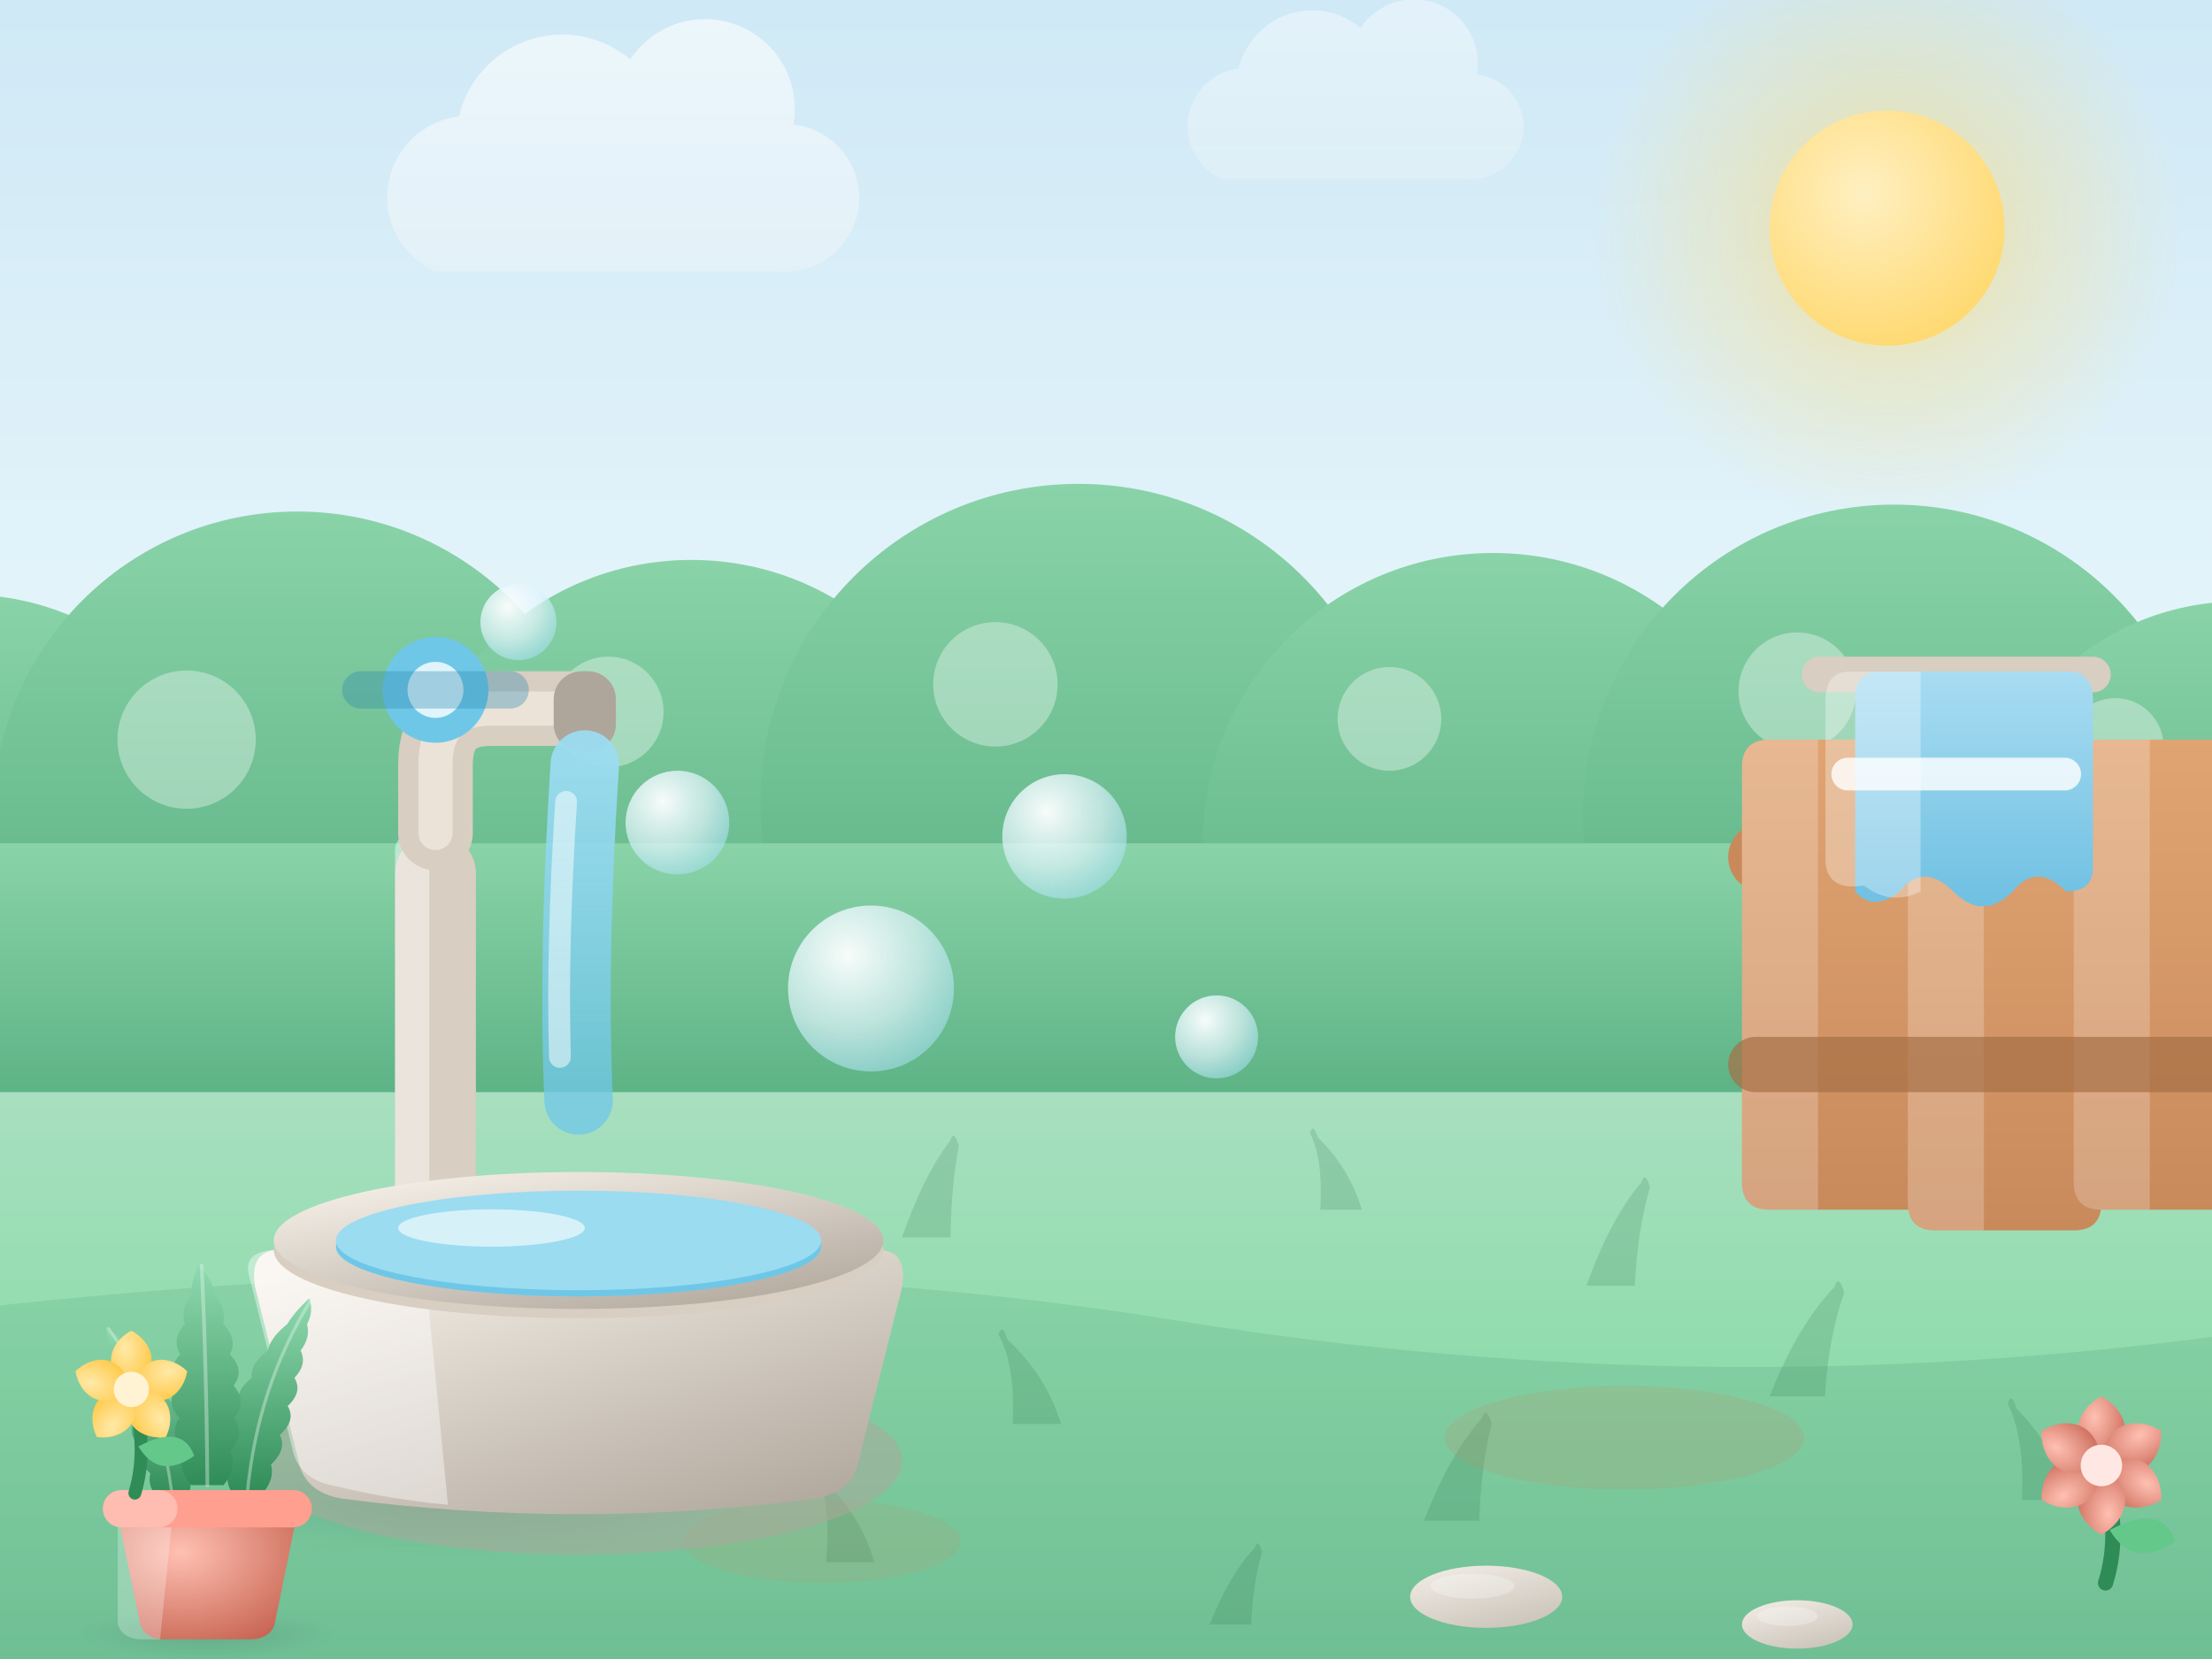
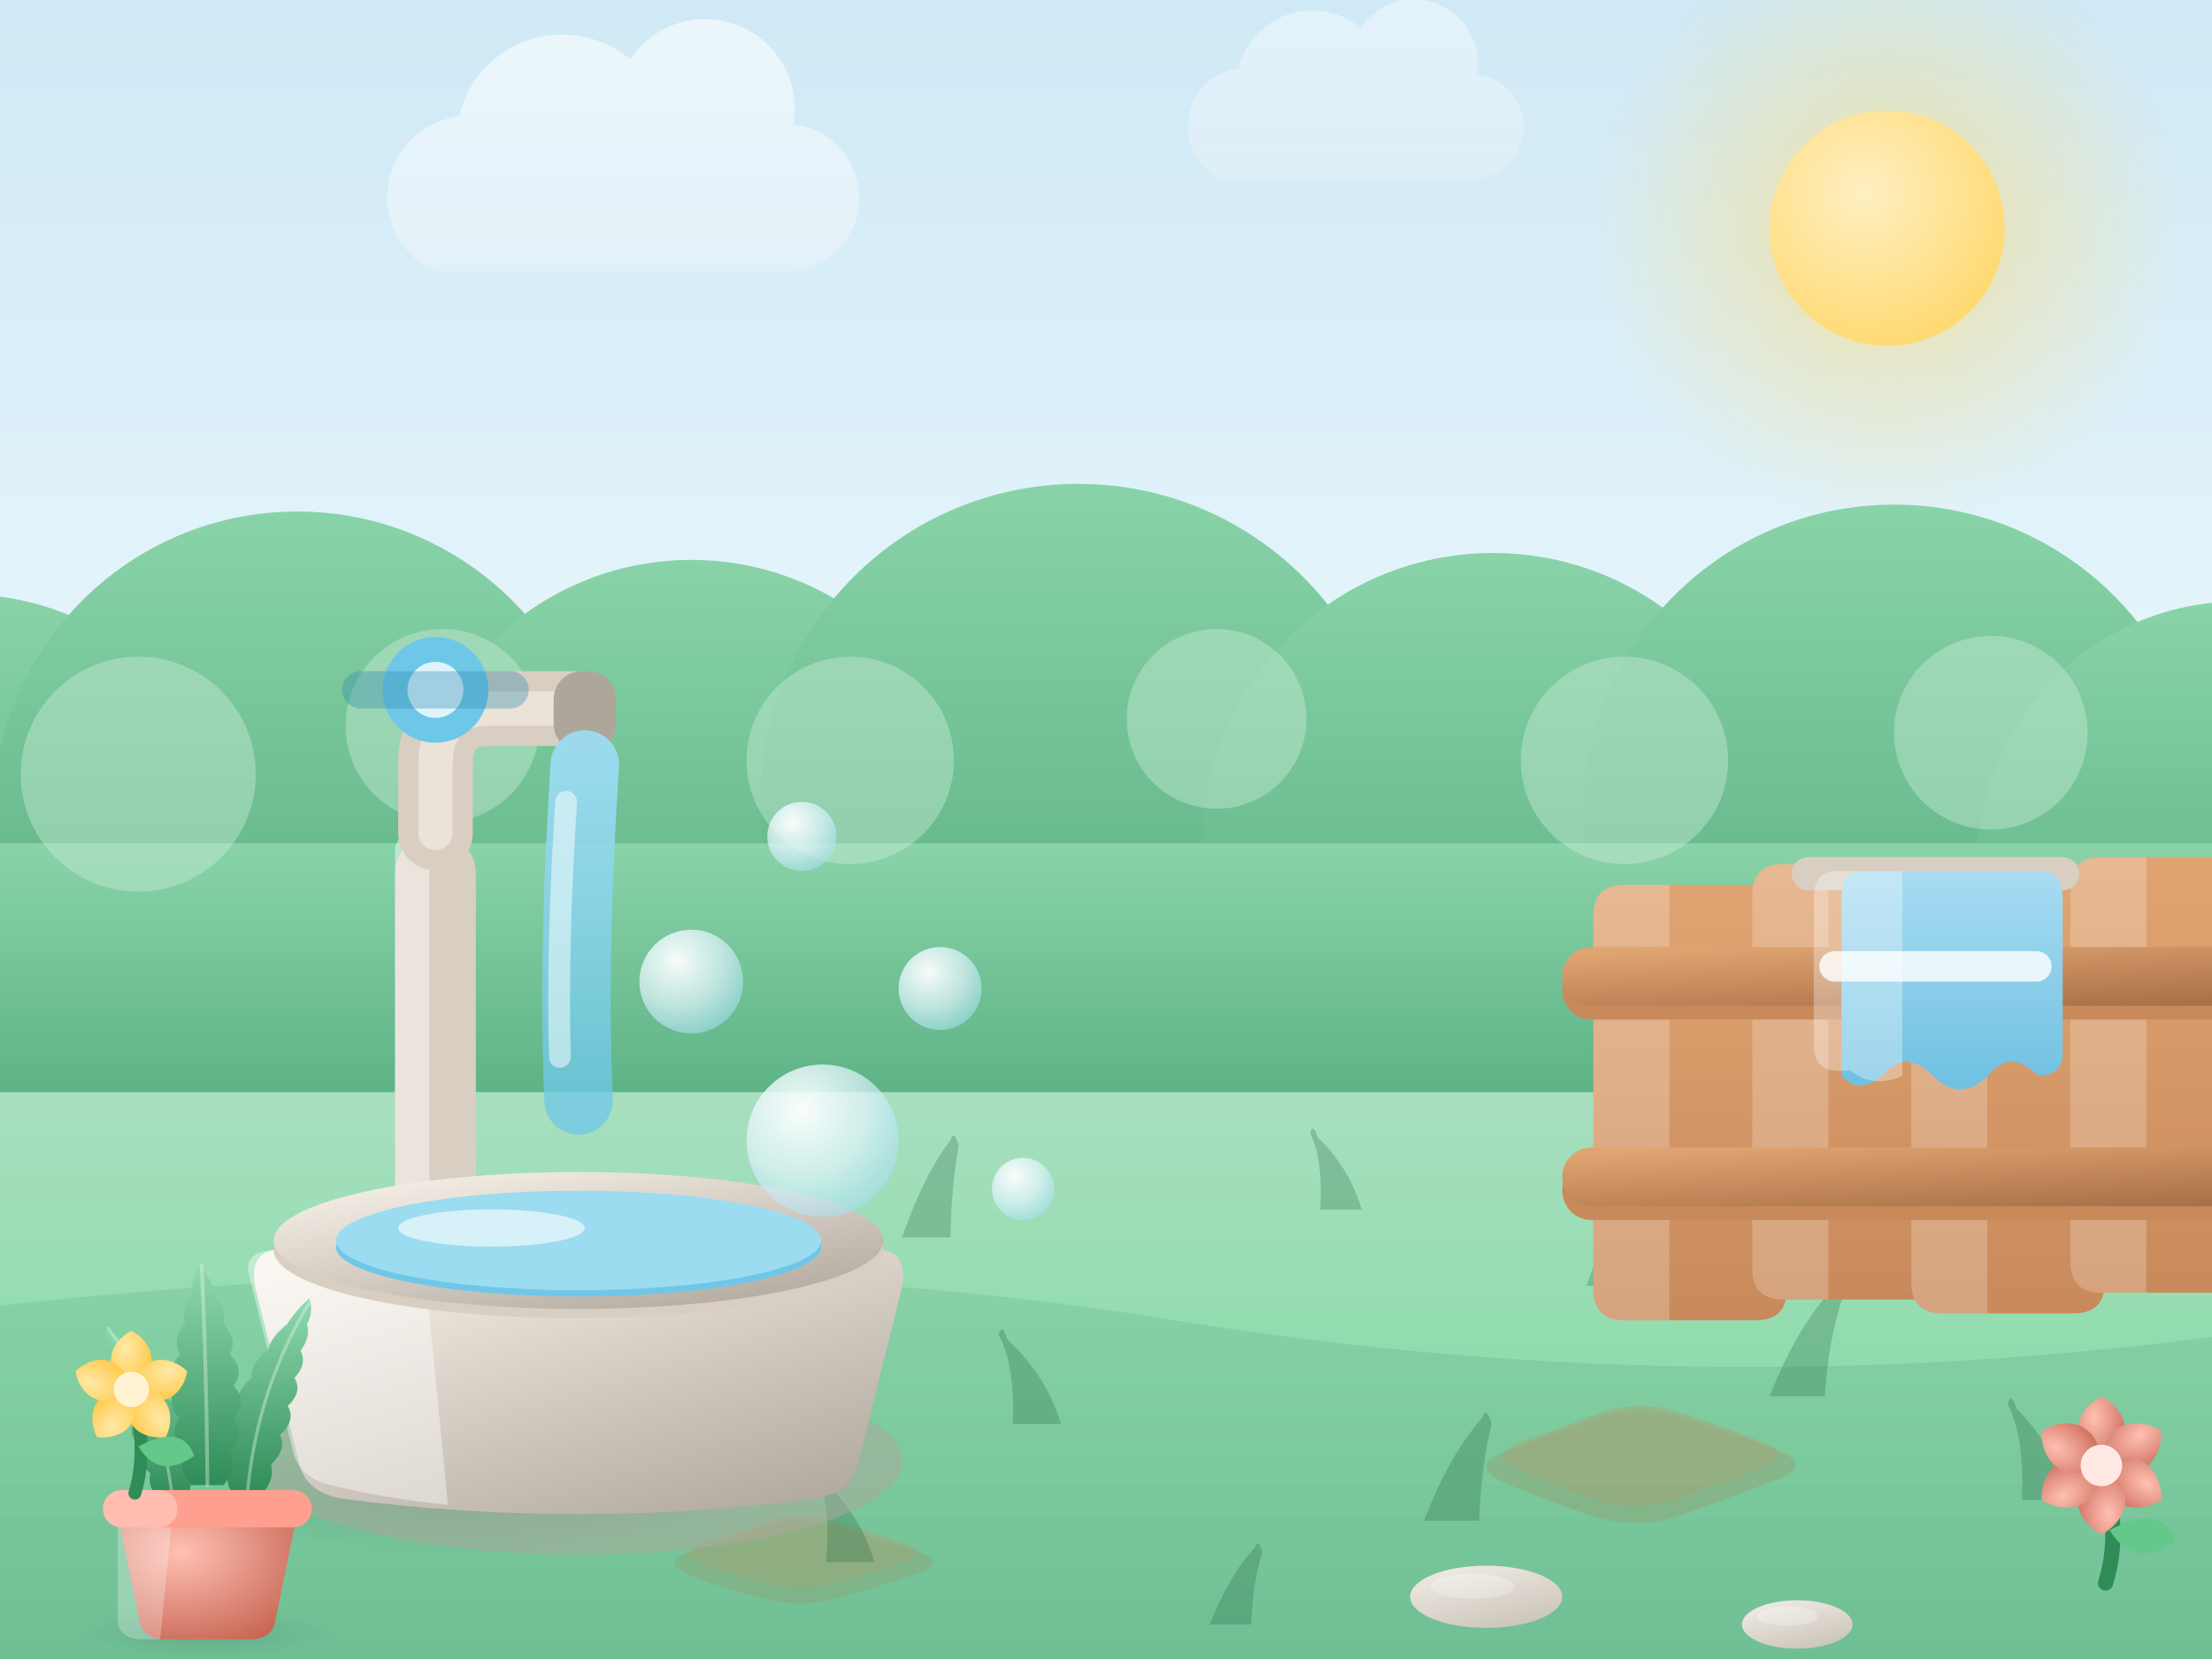
<svg xmlns="http://www.w3.org/2000/svg" viewBox="0 0 640 480" width="640" height="480">
  <defs>
    <radialGradient id="bubbleFill" cx="0.36" cy="0.3" r="0.8">
      <stop offset="0" stop-color="#FFFFFF" stop-opacity="0.95" />
      <stop offset="0.55" stop-color="#E0F4FC" stop-opacity="0.7" />
      <stop offset="1" stop-color="#9BDCF1" stop-opacity="0.55" />
    </radialGradient>
    <linearGradient id="cloudFill" x1="0" y1="0" x2="0" y2="1">
      <stop offset="0" stop-color="#FFFFFF" />
      <stop offset="1" stop-color="#EAF3F8" />
    </linearGradient>
    <linearGradient id="fernGreen" x1="0" y1="0" x2="0" y2="1">
      <stop offset="0" stop-color="#8FD9AF" />
      <stop offset="1" stop-color="#2F8C57" />
    </linearGradient>
    <linearGradient id="ground" x1="0" y1="0" x2="0" y2="1">
      <stop offset="0" stop-color="#A8DFC0" />
      <stop offset="0.5" stop-color="#8FDCAC" />
      <stop offset="1" stop-color="#7ECBA0" />
    </linearGradient>
    <linearGradient id="groundNear" x1="0" y1="0" x2="0" y2="1">
      <stop offset="0" stop-color="#7CC79E" />
      <stop offset="1" stop-color="#5FB287" />
    </linearGradient>
    <linearGradient id="hedgeGreen" x1="0" y1="0" x2="0" y2="1">
      <stop offset="0" stop-color="#8AD3A9" />
      <stop offset="1" stop-color="#4FA97A" />
    </linearGradient>
    <linearGradient id="hillFar" x1="0" y1="0" x2="0" y2="1">
      <stop offset="0" stop-color="#C7E9D6" />
      <stop offset="1" stop-color="#AEDFC4" />
    </linearGradient>
    <linearGradient id="metalGrad" x1="0.15" y1="0" x2="0.9" y2="1">
      <stop offset="0" stop-color="#F7F1E9" />
      <stop offset="1" stop-color="#AFA69B" />
    </linearGradient>
    <radialGradient id="peachBall" cx="0.35" cy="0.3" r="0.8">
      <stop offset="0" stop-color="#FFC0B2" />
      <stop offset="1" stop-color="#C96755" />
    </radialGradient>
    <linearGradient id="skyWarm" x1="0" y1="0" x2="0" y2="1">
      <stop offset="0" stop-color="#CFE9F6" />
      <stop offset="0.42" stop-color="#E6F5FB" />
      <stop offset="0.75" stop-color="#FFF3D4" />
      <stop offset="1" stop-color="#FFF0E2" />
    </linearGradient>
    <radialGradient id="softShadow" cx="0.5" cy="0.5" r="0.5">
      <stop offset="0" stop-color="#243047" stop-opacity="0.14" />
      <stop offset="1" stop-color="#243047" stop-opacity="0" />
    </radialGradient>
    <linearGradient id="stoneGrad" x1="0.25" y1="0" x2="0.85" y2="1">
      <stop offset="0" stop-color="#EFEAE3" />
      <stop offset="1" stop-color="#C9C2B8" />
    </linearGradient>
    <radialGradient id="sunDisc" cx="0.4" cy="0.35" r="0.75">
      <stop offset="0" stop-color="#FFF0C2" />
      <stop offset="1" stop-color="#FFD769" />
    </radialGradient>
    <radialGradient id="sunGlow" cx="0.5" cy="0.5" r="0.5">
      <stop offset="0" stop-color="#FFD769" stop-opacity="0.95" />
      <stop offset="0.45" stop-color="#FFD769" stop-opacity="0.45" />
      <stop offset="1" stop-color="#FFD769" stop-opacity="0" />
    </radialGradient>
    <linearGradient id="towelGrad" x1="0" y1="0" x2="0" y2="1">
      <stop offset="0" stop-color="#A8DCF2" />
      <stop offset="1" stop-color="#6FC0E2" />
    </linearGradient>
    <linearGradient id="waterStream" x1="0" y1="0" x2="0" y2="1">
      <stop offset="0" stop-color="#9BDCF1" stop-opacity="0.95" />
      <stop offset="1" stop-color="#6FC7E8" stop-opacity="0.75" />
    </linearGradient>
+     <linearGradient id="woodGrad" x1="0.2" y1="0" x2="0.9" y2="1">
+       <stop offset="0" stop-color="#E0A472" />
+       <stop offset="1" stop-color="#A76F46" />
+     </linearGradient>
    <linearGradient id="woodGradV" x1="0" y1="0" x2="0" y2="1">
      <stop offset="0" stop-color="#E0A472" />
      <stop offset="1" stop-color="#C98A5B" />
    </linearGradient>
    <radialGradient id="yellowBall" cx="0.35" cy="0.3" r="0.8">
      <stop offset="0" stop-color="#FFE9A8" />
      <stop offset="1" stop-color="#FFC53D" />
    </radialGradient>
  </defs>
  <g id="games-mudOff">
    <rect x="0" y="0" width="640" height="480" fill="url(#skyWarm)" />
    <circle cx="546" cy="66" r="86" fill="url(#sunGlow)" opacity="0.7" />
    <circle cx="546" cy="66" r="34" fill="url(#sunDisc)" />
    <g opacity="0.6">
-       <path d="     M 125.72 78.52     a 23.6 23.6 0 0 1 7.08 -44.84     a 30.68 30.68 0 0 1 49.56 -16.52     a 25.96 25.96 0 0 1 47.2 18.88     a 21.24 21.24 0 0 1 -4.72 42.48     Z" fill="url(#cloudFill)" />
+       <path d="M 125.72 78.52     a 23.6 23.6 0 0 1 7.08 -44.84     a 30.68 30.68 0 0 1 49.56 -16.52     a 25.96 25.96 0 0 1 47.2 18.88     a 21.24 21.24 0 0 1 -4.72 42.48     Z" fill="url(#cloudFill)" />
    </g>
    <g opacity="0.42">
-       <path d="     M 353.36 51.76     a 16.8 16.8 0 0 1 5.04 -31.92     a 21.84 21.84 0 0 1 35.28 -11.76     a 18.48 18.48 0 0 1 33.6 13.44     a 15.12 15.12 0 0 1 -3.36 30.24     Z" fill="url(#cloudFill)" />
+       <path d="M 353.36 51.76     a 16.8 16.8 0 0 1 5.04 -31.92     a 21.84 21.84 0 0 1 35.28 -11.76     a 18.48 18.48 0 0 1 33.6 13.44     a 15.12 15.12 0 0 1 -3.36 30.24     Z" fill="url(#cloudFill)" />
    </g>
    <path d="M -20 214 Q 140 168 320 200 Q 500 232 660 190 L 660 320 L -20 320 Z" fill="url(#hillFar)" />
    <g fill="url(#hedgeGreen)">
      <circle cx="-10" cy="250" r="78" />
      <circle cx="86" cy="236" r="88" />
      <circle cx="200" cy="244" r="82" />
      <circle cx="312" cy="232" r="92" />
      <circle cx="432" cy="244" r="84" />
      <circle cx="548" cy="236" r="90" />
      <circle cx="648" cy="250" r="76" />
      <rect x="-20" y="244" width="680" height="96" />
    </g>
-     <g opacity="0.35" fill="#FFFFFF">
-       <circle cx="54" cy="214" r="20" />
-       <circle cx="176" cy="206" r="16" />
-       <circle cx="288" cy="198" r="18" />
-       <circle cx="402" cy="208" r="15" />
-       <circle cx="520" cy="200" r="17" />
-       <circle cx="612" cy="216" r="14" />
+     <g opacity="0.4" fill="#CFEEDD">
+       <circle cx="40" cy="224" r="34" />
+       <circle cx="128" cy="210" r="28" />
+       <circle cx="246" cy="220" r="30" />
+       <circle cx="352" cy="208" r="26" />
+       <circle cx="470" cy="220" r="30" />
+       <circle cx="576" cy="212" r="28" />
    </g>
    <rect x="0" y="316" width="640" height="164" fill="url(#ground)" />
    <path d="M -20 380 Q 180 356 340 382 Q 500 408 660 384 L 660 500 L -20 500 Z" fill="url(#groundNear)" opacity="0.55" />
-     <g fill="#1B5E39" opacity="0.16">
+     <g opacity="0.55">
+       <path d="M 461.02 410.41 Q 474 405.64 487.75 410.15 Q 501.49 414.65 513.67 419.33 Q 525.84 424 513.28 428.54 Q 500.73 433.09 487.36 438.09 Q 474 443.09 459.87 438.35 Q 445.74 433.61 435.03 428.8 Q 424.32 424 436.18 419.59 Q 448.04 415.17 461.02 410.41 Z" fill="#B07747" opacity="0.4" />
+       <path d="M 462.46 408.92 Q 474 404.68 486.22 408.69 Q 498.44 412.69 509.26 416.85 Q 520.08 421 508.92 425.04 Q 497.76 429.08 485.88 433.53 Q 474 437.97 461.44 433.76 Q 448.88 429.54 439.36 425.27 Q 429.84 421 440.38 417.08 Q 450.92 413.15 462.46 408.92 Z" fill="#C08A5E" opacity="0.5" />
+       <path d="M 221.9 441.71 Q 232 438.29 242.39 441.61 Q 252.79 444.93 264.23 448.47 Q 275.68 452 264.53 455.64 Q 253.38 459.27 242.69 462.35 Q 232 465.42 220.71 462.55 Q 209.43 459.67 199.71 455.84 Q 190 452 200.9 448.57 Q 211.81 445.13 221.9 441.71 Z" fill="#B07747" opacity="0.35" />
+       <path d="M 223.1 439.94 Q 232 436.92 241.16 439.85 Q 250.31 442.77 260.4 445.89 Q 270.48 449 260.66 452.2 Q 250.84 455.4 241.42 458.11 Q 232 460.83 222.06 458.29 Q 212.12 455.76 203.56 452.38 Q 195 449 204.6 445.98 Q 214.21 442.95 223.1 439.94 Z" fill="#C08A5E" opacity="0.45" />
+     </g>
+     <g fill="#1B5E39" opacity="0.26">
      <path d="M 261 358     Q 267.25 340 274.88 330.1     Q 276 326.6 277.4 331.5     Q 275.25 343 275 358 Z" />
      <path d="M 382 350     Q 382.9 335.6 379.04 327.8     Q 380 324.8 381.2 329     Q 390.5 338 394 350 Z" />
      <path d="M 459 372     Q 465.85 352.8 474.88 342.1     Q 476 338.6 477.4 343.5     Q 473.75 356 473 372 Z" />
      <path d="M 190 372     Q 190.9 356.4 187.04 347.8     Q 188 344.8 189.2 349     Q 198.5 359 202 372 Z" />
      <path d="M 512 404     Q 520 383.6 530.72 372.4     Q 532 368.4 533.6 374     Q 529 387 528 404 Z" />
      <path d="M 293 412     Q 293.85 395.2 288.88 386.1     Q 290 382.6 291.4 387.5     Q 302.75 398 307 412 Z" />
      <path d="M 412 440     Q 419.4 420.8 428.72 410.4     Q 430 406.4 431.6 412     Q 428.5 424 428 440 Z" />
      <path d="M 239 452     Q 240.45 436.4 236.88 428.1     Q 238 424.6 239.4 429.5     Q 249.25 439 253 452 Z" />
      <path d="M 585 434     Q 585.85 416 580.88 406.1     Q 582 402.6 583.4 407.5     Q 594.75 419 599 434 Z" />
      <path d="M 350 470     Q 355.7 455.6 363.04 447.8     Q 364 444.8 365.2 449     Q 362.5 458 362 470 Z" />
    </g>
-     <g opacity="0.5">
-       <ellipse cx="470" cy="416" rx="52" ry="15" fill="#C98A5B" opacity="0.35" />
-       <ellipse cx="238" cy="446" rx="40" ry="12" fill="#C98A5B" opacity="0.3" />
-     </g>
-     <g transform="translate(0 0)">
-       <rect x="500" y="238" width="160" height="20" rx="10" fill="#C98A5B" />
-       <path d="M 512 214 h 40 q 8 0 8 8 v 120 q 0 8 -8 8 h -40 q -8 0 -8 -8 v -120 q 0 -8 8 -8 Z" fill="url(#woodGradV)" />
-       <path d="M 512 214 h 14 v 136 h -14 q -8 0 -8 -8 v -120 q 0 -8 8 -8 Z" fill="#FFFFFF" opacity="0.22" />
-       <path d="M 560 220 h 40 q 8 0 8 8 v 120 q 0 8 -8 8 h -40 q -8 0 -8 -8 v -120 q 0 -8 8 -8 Z" fill="url(#woodGradV)" />
-       <path d="M 560 220 h 14 v 136 h -14 q -8 0 -8 -8 v -120 q 0 -8 8 -8 Z" fill="#FFFFFF" opacity="0.22" />
-       <path d="M 608 214 h 40 q 8 0 8 8 v 120 q 0 8 -8 8 h -40 q -8 0 -8 -8 v -120 q 0 -8 8 -8 Z" fill="url(#woodGradV)" />
-       <path d="M 608 214 h 14 v 136 h -14 q -8 0 -8 -8 v -120 q 0 -8 8 -8 Z" fill="#FFFFFF" opacity="0.22" />
-       <rect x="500" y="300" width="160" height="16" rx="8" fill="#A76F46" opacity="0.7" />
-     </g>
-     <g transform="translate(566 190) scale(0.86)">
+     <g id="fence">
+       <path d="M 470 256 h 38 q 9 0 9 9 v 108 q 0 9 -9 9 h -38 q -9 0 -9 -9 v -108 q 0 -9 9 -9 Z" fill="url(#woodGradV)" />
+       <path d="M 470 256 h 13 v 126 h -13 q -9 0 -9 -9 v -108 q 0 -9 9 -9 Z" fill="#FFFFFF" opacity="0.22" />
+       <path d="M 516 250 h 38 q 9 0 9 9 v 108 q 0 9 -9 9 h -38 q -9 0 -9 -9 v -108 q 0 -9 9 -9 Z" fill="url(#woodGradV)" />
+       <path d="M 516 250 h 13 v 126 h -13 q -9 0 -9 -9 v -108 q 0 -9 9 -9 Z" fill="#FFFFFF" opacity="0.22" />
+       <path d="M 562 254 h 38 q 9 0 9 9 v 108 q 0 9 -9 9 h -38 q -9 0 -9 -9 v -108 q 0 -9 9 -9 Z" fill="url(#woodGradV)" />
+       <path d="M 562 254 h 13 v 126 h -13 q -9 0 -9 -9 v -108 q 0 -9 9 -9 Z" fill="#FFFFFF" opacity="0.22" />
+       <path d="M 608 248 h 38 q 9 0 9 9 v 108 q 0 9 -9 9 h -38 q -9 0 -9 -9 v -108 q 0 -9 9 -9 Z" fill="url(#woodGradV)" />
+       <path d="M 608 248 h 13 v 126 h -13 q -9 0 -9 -9 v -108 q 0 -9 9 -9 Z" fill="#FFFFFF" opacity="0.22" />
+       <rect x="452" y="278" width="208" height="17" rx="8.5" fill="#C98A5B" />
+       <rect x="452" y="274" width="208" height="17" rx="8.5" fill="url(#woodGrad)" />
+       <rect x="452" y="336" width="208" height="17" rx="8.5" fill="#C98A5B" />
+       <rect x="452" y="332" width="208" height="17" rx="8.5" fill="url(#woodGrad)" />
+     </g>
+     <g transform="translate(560 248) scale(0.8)">
      <rect x="-52" y="0" width="104" height="12" rx="6" fill="#D8CEC1" />
      <path d="M -38 5 h 76 q 8 0 8 10 v 56 q 0 8 -9 8 q -10 -10 -18 0 q -10 10 -20 0 q -10 -10 -18 0 q -9 7 -15 0 v -64 q 0 -10 8 -10 Z" fill="url(#towelGrad)" />
      <path d="M -38 5 h 26 v 74 q -10 5 -19 -2 q -13 2 -13 -9 v -53 q 0 -10 8 -10 Z" fill="#FFFFFF" opacity="0.32" />
      <rect x="-42" y="34" width="84" height="11" rx="5.5" fill="#FFFFFF" opacity="0.8" />
    </g>
    <g transform="translate(126 430) scale(0.9)">
      <ellipse cx="6" cy="4" rx="96" ry="18" fill="url(#softShadow)" />
      <rect x="-13" y="-210" width="26" height="212" rx="13" fill="#D8CEC1" />
      <rect x="-13" y="-210" width="11" height="212" rx="5.5" fill="#FFFFFF" opacity="0.45" />
      <path d="M 0 -210 v -22 q 0 -18 18 -18 h 26" stroke="#D8CEC1" stroke-width="24" fill="none" stroke-linecap="round" stroke-linejoin="round" />
      <path d="M 0 -210 v -22 q 0 -18 18 -18 h 26" stroke="#EBE3D8" stroke-width="11" fill="none" stroke-linecap="round" stroke-linejoin="round" />
      <rect x="38" y="-262" width="20" height="26" rx="9" fill="#AFA69B" />
      <circle cx="0" cy="-256" r="17" fill="#6FC7E8" />
      <circle cx="0" cy="-256" r="9" fill="#E0F4FC" />
      <rect x="-30" y="-262" width="60" height="12" rx="6" fill="#2A87AC" opacity="0.35" />
      <path d="M 48 -232 q -4 62 -2 108" stroke="url(#waterStream)" stroke-width="22" stroke-linecap="round" fill="none" />
      <path d="M 42 -220 q -3 46 -2 82" stroke="#FFFFFF" stroke-width="7" stroke-linecap="round" fill="none" opacity="0.5" />
      <ellipse cx="46" cy="-8" rx="104" ry="30" fill="#AFA69B" opacity="0.5" />
      <path d="M -50 -76 h 192 q 10 0 8 12 l -14 56 q -2 10 -14 12 q -76 10 -152 0 q -12 -2 -14 -12 l -14 -56 q -2 -12 8 -12 Z" fill="url(#metalGrad)" />
      <path d="M -50 -76 h 46 l 8 82 q -20 -2 -36 -6 q -12 -2 -14 -12 l -14 -56 q -2 -8 10 -8 Z" fill="#FFFFFF" opacity="0.4" />
      <ellipse cx="46" cy="-76" rx="98" ry="22" fill="#D8CEC1" />
      <ellipse cx="46" cy="-79" rx="98" ry="22" fill="url(#metalGrad)" />
      <ellipse cx="46" cy="-77" rx="78" ry="16" fill="#6FC7E8" />
      <ellipse cx="46" cy="-79" rx="78" ry="16" fill="#9BDCF1" />
      <ellipse cx="18" cy="-83" rx="30" ry="6" fill="#FFFFFF" opacity="0.6" />
    </g>
    <g>
-       <circle cx="252" cy="286" r="24" fill="url(#bubbleFill)" />
-       <circle cx="196" cy="238" r="15" fill="url(#bubbleFill)" />
-       <circle cx="308" cy="242" r="18" fill="url(#bubbleFill)" />
-       <circle cx="352" cy="300" r="12" fill="url(#bubbleFill)" />
-       <circle cx="150" cy="180" r="11" fill="url(#bubbleFill)" />
+       <circle cx="238" cy="330" r="22" fill="url(#bubbleFill)" />
+       <circle cx="200" cy="284" r="15" fill="url(#bubbleFill)" />
+       <circle cx="272" cy="286" r="12" fill="url(#bubbleFill)" />
+       <circle cx="232" cy="242" r="10" fill="url(#bubbleFill)" />
+       <circle cx="296" cy="344" r="9" fill="url(#bubbleFill)" />
    </g>
    <g transform="translate(60 470) scale(0.72)">
      <ellipse cx="0" cy="4" rx="52" ry="10" fill="url(#softShadow)" />
      <g transform="translate(-14 -50) scale(0.46)">
        <path d="M -11.25 0 Q -22.55 -11.63 -19.38 -23.27 Q -32.34 -34.59 -26.89 -45.92 Q -40.2 -56.94 -33.58 -67.96 Q -46.07 -78.67 -39.57 -89.39 Q -50.31 -99.8 -45.23 -110.2 Q -53.68 -120.31 -51.17 -130.41 Q -57.2 -140.2 -58.11 -150 Q -42 -140.2 -35.23 -130.41 Q -21.52 -120.31 -18.77 -110.2 Q -4.09 -99.8 -5.23 -89.39 Q 9.27 -78.67 4.78 -67.96 Q 17.8 -56.94 10.89 -45.92 Q 21.14 -34.59 12.98 -23.27 Q 19.35 -11.63 11.25 0 Z" fill="url(#fernGreen)" />
        <path d="M 0 0 Q -8.4 -82.5 -56 -150" fill="none" stroke="#E3F5EA" stroke-width="2.6" stroke-linecap="round" opacity="0.4" />
      </g>
      <g transform="translate(16 -52) scale(0.5)">
        <path d="M -11.25 0 Q -19.46 -12.25 -13.2 -24.51 Q -21.54 -36.44 -11.46 -48.37 Q -18.6 -59.98 -5.81 -71.58 Q -10.58 -82.87 3.63 -94.16 Q 2.15 -105.12 16.48 -116.08 Q 18.83 -126.72 32.15 -137.36 Q 38.46 -147.68 49.89 -158 Q 53.65 -147.68 48.08 -137.36 Q 51 -126.72 42.95 -116.08 Q 48.37 -105.12 37.97 -94.16 Q 44.75 -82.87 32.55 -71.58 Q 39.4 -59.98 26.31 -48.37 Q 31.94 -36.44 19.15 -24.51 Q 22.43 -12.25 11.25 0 Z" fill="url(#fernGreen)" />
        <path d="M 0 0 Q 7.8 -86.9 52 -158" fill="none" stroke="#E3F5EA" stroke-width="2.6" stroke-linecap="round" opacity="0.4" />
      </g>
      <g transform="translate(0 -56) scale(0.58)">
        <path d="M -11.25 0 Q -21.06 -11.79 -16.4 -23.58 Q -27.14 -35.05 -19.46 -46.53 Q -29.8 -57.7 -20.21 -68.87 Q -28.98 -79.72 -18.77 -90.58 Q -25.05 -101.13 -15.52 -111.67 Q -18.77 -121.91 -11.05 -132.15 Q -11.14 -142.07 -6.11 -152 Q 4.05 -142.07 4.88 -132.15 Q 13.4 -121.91 10.95 -111.67 Q 21.17 -101.13 15.57 -90.58 Q 26.35 -79.72 18.15 -68.87 Q 28.2 -57.7 18.31 -46.53 Q 26.34 -35.05 15.95 -23.58 Q 20.83 -11.79 11.25 0 Z" fill="url(#fernGreen)" />
        <path d="M 0 0 Q -0.6 -83.6 -4 -152" fill="none" stroke="#E3F5EA" stroke-width="2.6" stroke-linecap="round" opacity="0.4" />
      </g>
      <path d="M -36 -44 h 72 l -9 44 q -2 6 -10 6 h -34 q -8 0 -10 -6 Z" fill="url(#peachBall)" />
      <path d="M -36 -44 h 22 l -5 50 h -7 q -8 0 -10 -6 Z" fill="#FFFFFF" opacity="0.26" />
      <rect x="-42" y="-54" width="84" height="15" rx="7.5" fill="#FF9F8F" />
      <rect x="-42" y="-54" width="30" height="15" rx="7.5" fill="#FFFFFF" opacity="0.3" />
    </g>
    <path d="M 608 424 q 6 18.7 1.2 34" fill="none" stroke="#2F8C57" stroke-width="4.4" stroke-linecap="round" />
    <path d="M 610.4 442.7 q 15 -8 19 3.2 q -12 8.4 -19 -3.2 Z" fill="#63C88A" />
    <g transform="translate(608 424) rotate(0)">
      <path d="M 0 0 C 11.2 -7 6.94 -16.4 0 -20 C -6.94 -16.4 -11.2 -7 0 0 Z" fill="url(#peachBall)" />
    </g>
    <g transform="translate(608 424) rotate(60)">
      <path d="M 0 0 C 11.2 -7 6.94 -16.4 0 -20 C -6.94 -16.4 -11.2 -7 0 0 Z" fill="url(#peachBall)" />
    </g>
    <g transform="translate(608 424) rotate(120)">
      <path d="M 0 0 C 11.2 -7 6.94 -16.4 0 -20 C -6.94 -16.4 -11.2 -7 0 0 Z" fill="url(#peachBall)" />
    </g>
    <g transform="translate(608 424) rotate(180)">
      <path d="M 0 0 C 11.2 -7 6.94 -16.4 0 -20 C -6.94 -16.4 -11.2 -7 0 0 Z" fill="url(#peachBall)" />
    </g>
    <g transform="translate(608 424) rotate(240)">
      <path d="M 0 0 C 11.2 -7 6.94 -16.4 0 -20 C -6.94 -16.4 -11.2 -7 0 0 Z" fill="url(#peachBall)" />
    </g>
    <g transform="translate(608 424) rotate(300)">
      <path d="M 0 0 C 11.2 -7 6.94 -16.4 0 -20 C -6.94 -16.4 -11.2 -7 0 0 Z" fill="url(#peachBall)" />
    </g>
    <circle cx="608" cy="424" r="6" fill="#FFE8E3" />
    <path d="M 38 402 q 5.1 16.5 1.02 30" fill="none" stroke="#2F8C57" stroke-width="3.74" stroke-linecap="round" />
    <path d="M 40.04 418.5 q 12.75 -6.8 16.15 2.72 q -10.2 7.14 -16.15 -2.72 Z" fill="#63C88A" />
    <g transform="translate(38 402) rotate(0)">
      <path d="M 0 0 C 9.52 -5.95 5.9 -13.94 0 -17 C -5.9 -13.94 -9.52 -5.95 0 0 Z" fill="url(#yellowBall)" />
    </g>
    <g transform="translate(38 402) rotate(72)">
      <path d="M 0 0 C 9.52 -5.95 5.9 -13.94 0 -17 C -5.9 -13.94 -9.52 -5.95 0 0 Z" fill="url(#yellowBall)" />
    </g>
    <g transform="translate(38 402) rotate(144)">
      <path d="M 0 0 C 9.52 -5.95 5.9 -13.94 0 -17 C -5.9 -13.94 -9.52 -5.95 0 0 Z" fill="url(#yellowBall)" />
    </g>
    <g transform="translate(38 402) rotate(216)">
      <path d="M 0 0 C 9.52 -5.95 5.9 -13.94 0 -17 C -5.9 -13.94 -9.52 -5.95 0 0 Z" fill="url(#yellowBall)" />
    </g>
    <g transform="translate(38 402) rotate(288)">
      <path d="M 0 0 C 9.52 -5.95 5.9 -13.94 0 -17 C -5.9 -13.94 -9.52 -5.95 0 0 Z" fill="url(#yellowBall)" />
    </g>
    <circle cx="38" cy="402" r="5.1" fill="#FFF3D4" />
    <ellipse cx="430" cy="462" rx="22" ry="9" fill="url(#stoneGrad)" />
    <ellipse cx="426.04" cy="458.94" rx="12.1" ry="3.6" fill="#FFFFFF" opacity="0.25" />
    <ellipse cx="520" cy="470" rx="16" ry="7" fill="url(#stoneGrad)" />
    <ellipse cx="517.12" cy="467.62" rx="8.8" ry="2.8" fill="#FFFFFF" opacity="0.25" />
  </g>
</svg>
